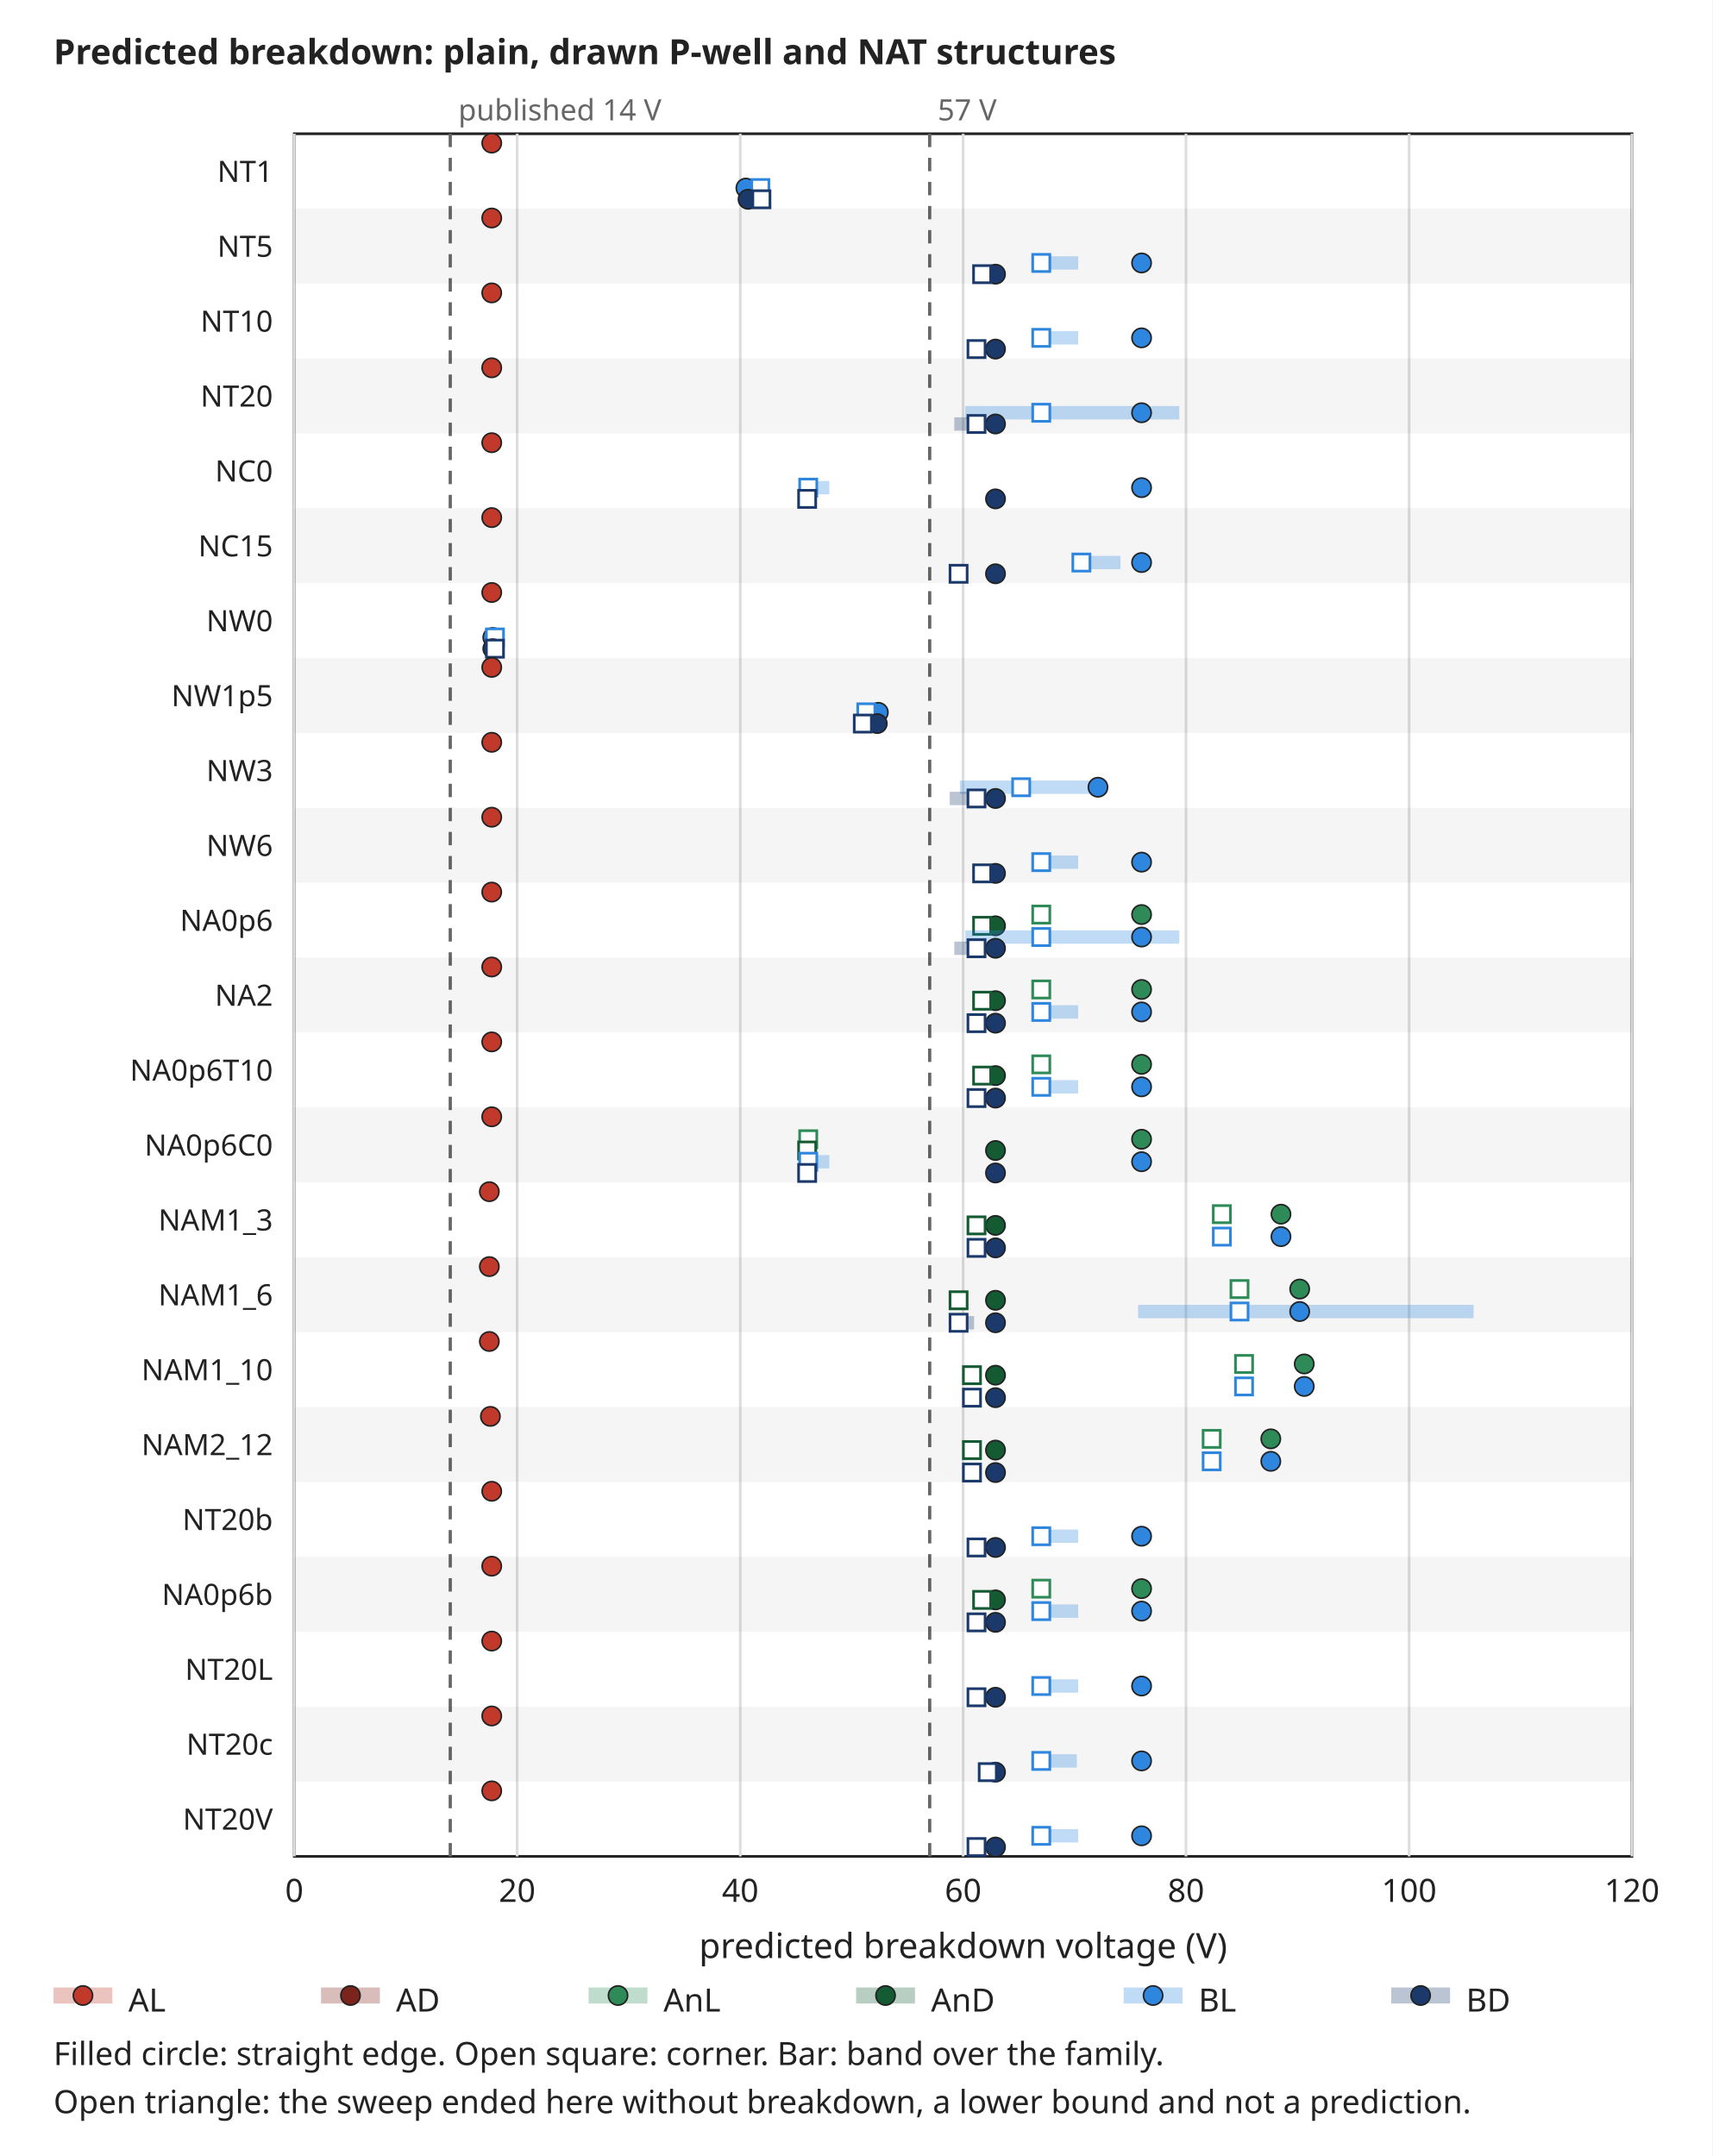
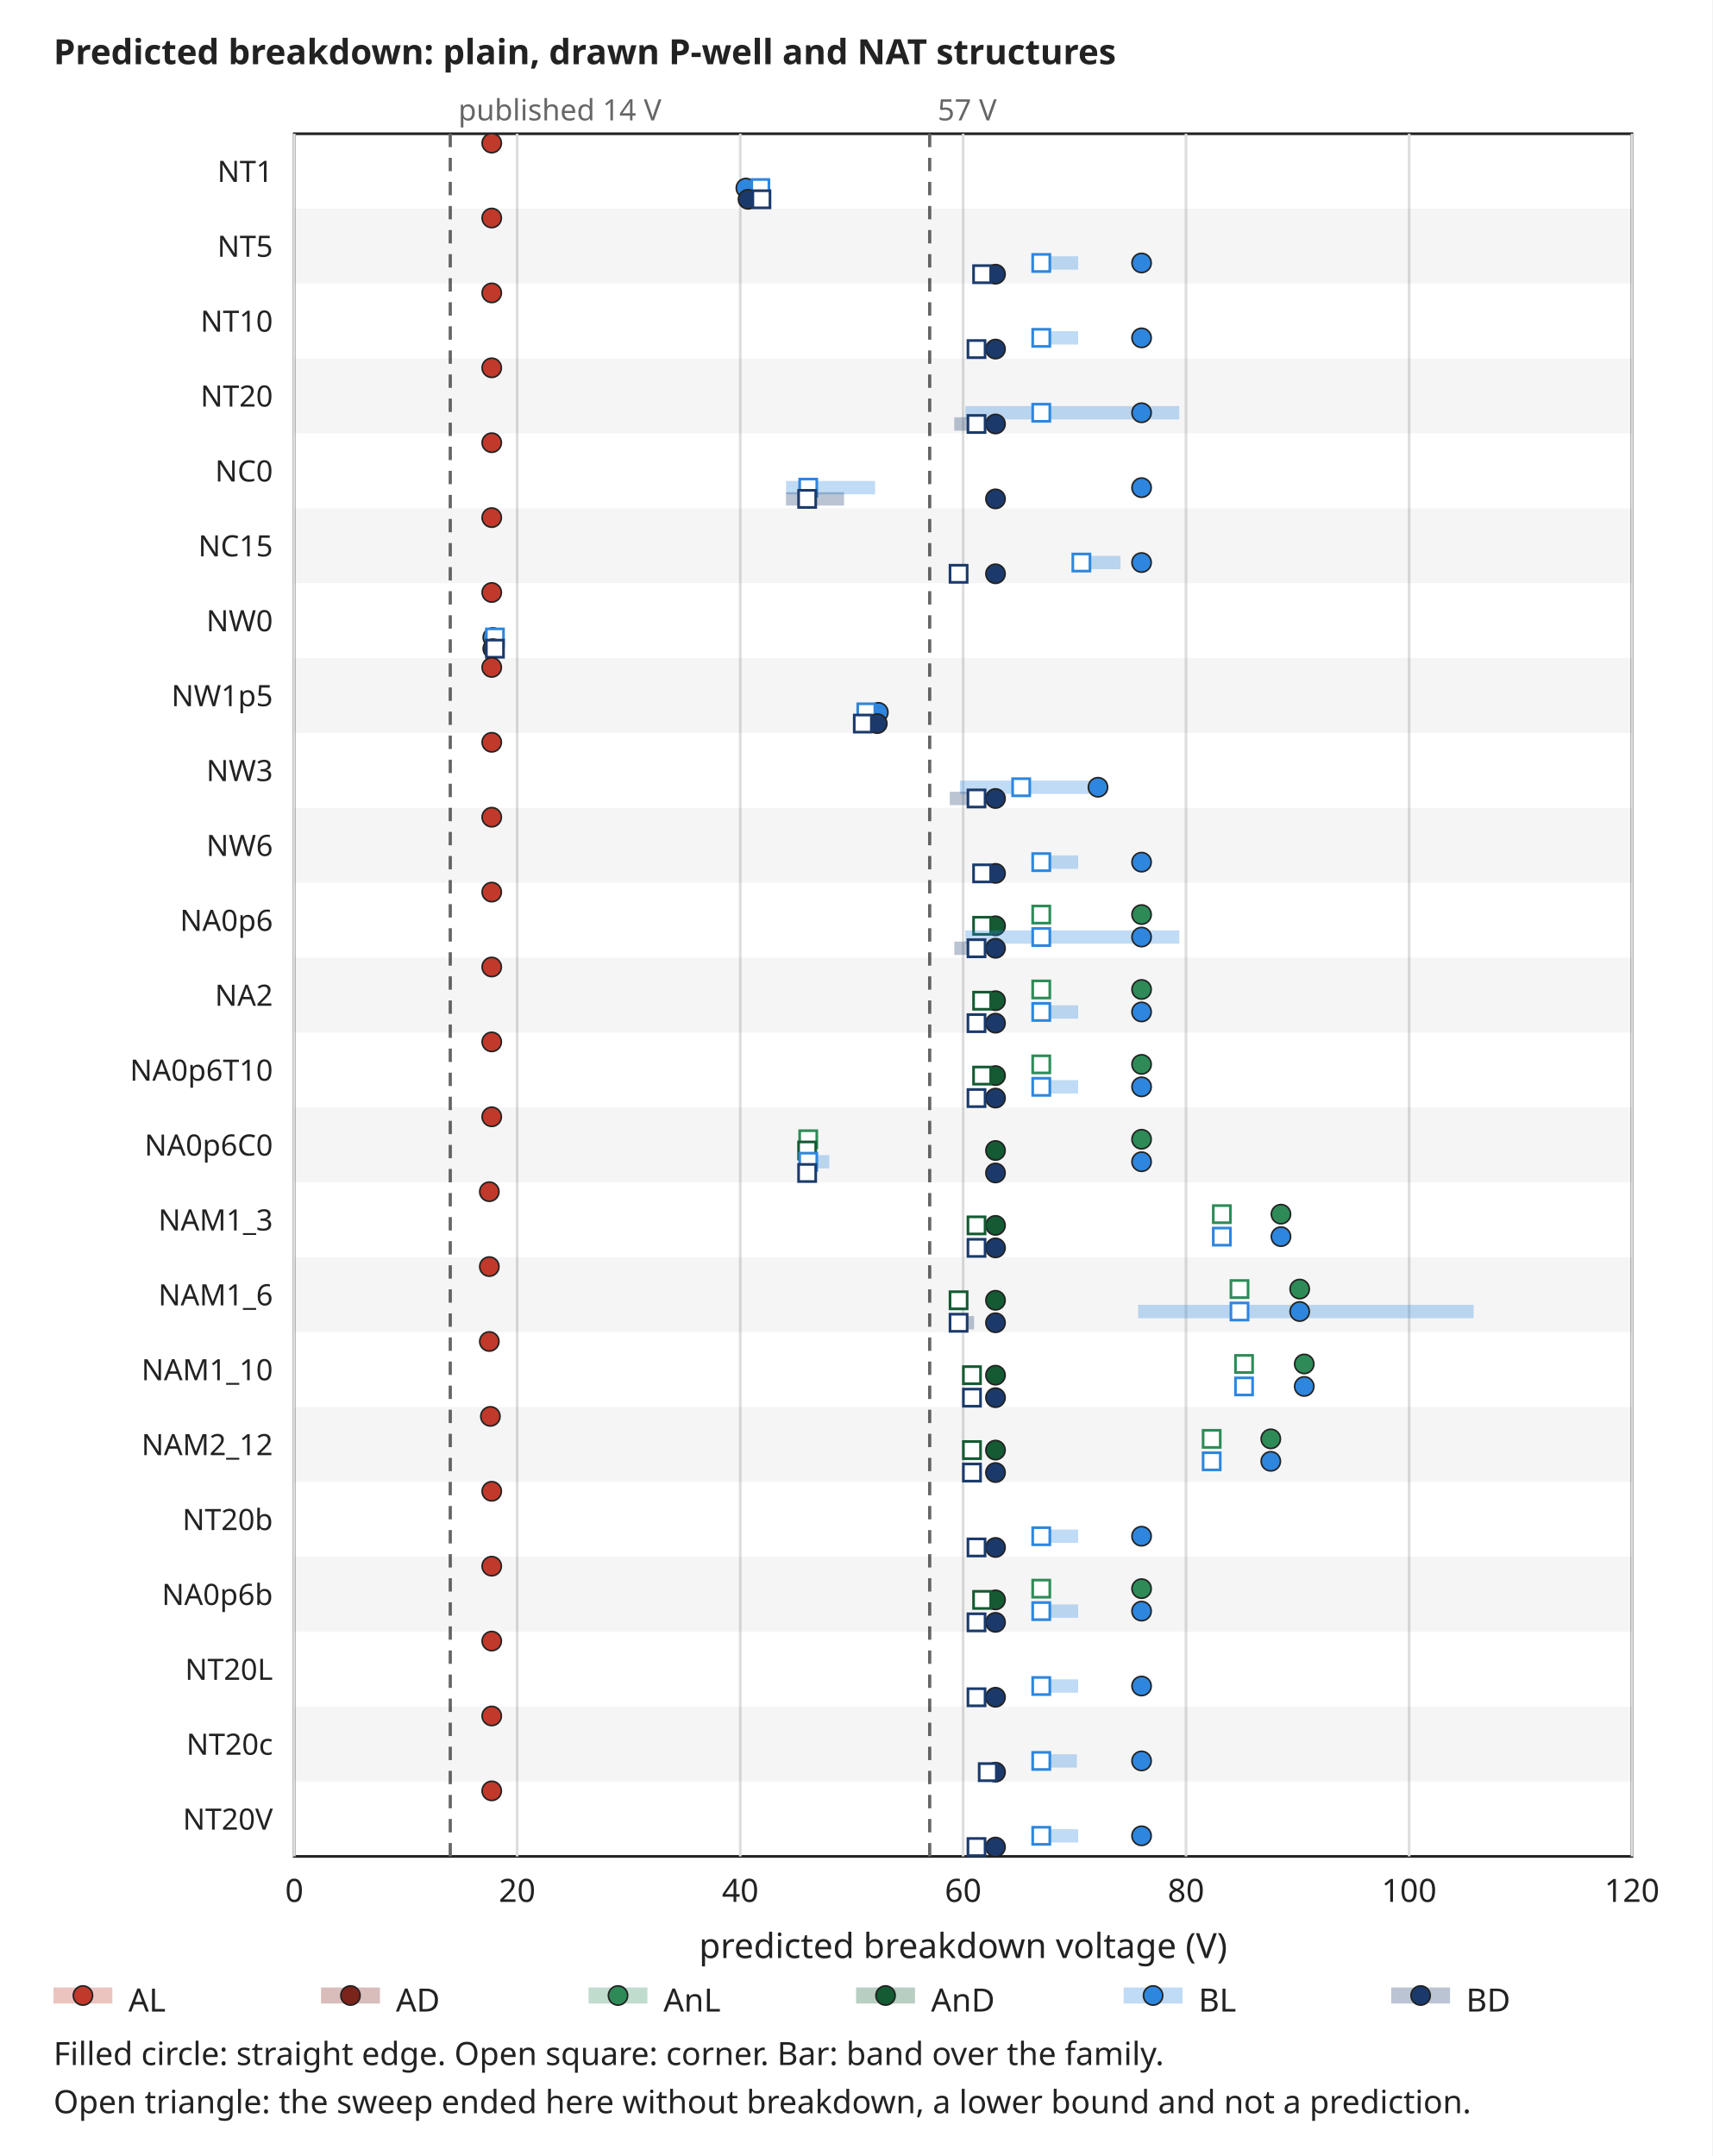
<svg xmlns="http://www.w3.org/2000/svg" width="640" height="806" viewBox="0 0 640 806" font-family="sans-serif" font-size="13">
  <rect width="640" height="806" fill="white" />
  <text x="20" y="24" text-anchor="start" font-size="13" font-weight="bold" fill="#222222">Predicted breakdown: plain, drawn P-well and NAT structures</text>
  <rect x="110" y="50" width="500" height="644" rx="0" fill="none" stroke="#222222" />
  <line x1="110.0" y1="50" x2="110.0" y2="694" stroke="#dddddd" stroke-width="1" />
  <text x="110.0" y="711" text-anchor="middle" font-size="12" font-weight="normal" fill="#222222">0</text>
  <line x1="193.3" y1="50" x2="193.3" y2="694" stroke="#dddddd" stroke-width="1" />
  <text x="193.3" y="711" text-anchor="middle" font-size="12" font-weight="normal" fill="#222222">20</text>
  <line x1="276.7" y1="50" x2="276.7" y2="694" stroke="#dddddd" stroke-width="1" />
  <text x="276.7" y="711" text-anchor="middle" font-size="12" font-weight="normal" fill="#222222">40</text>
  <line x1="360.0" y1="50" x2="360.0" y2="694" stroke="#dddddd" stroke-width="1" />
  <text x="360.0" y="711" text-anchor="middle" font-size="12" font-weight="normal" fill="#222222">60</text>
  <line x1="443.3" y1="50" x2="443.3" y2="694" stroke="#dddddd" stroke-width="1" />
  <text x="443.3" y="711" text-anchor="middle" font-size="12" font-weight="normal" fill="#222222">80</text>
  <line x1="526.7" y1="50" x2="526.7" y2="694" stroke="#dddddd" stroke-width="1" />
  <text x="526.7" y="711" text-anchor="middle" font-size="12" font-weight="normal" fill="#222222">100</text>
  <line x1="610.0" y1="50" x2="610.0" y2="694" stroke="#dddddd" stroke-width="1" />
  <text x="610.0" y="711" text-anchor="middle" font-size="12" font-weight="normal" fill="#222222">120</text>
  <text x="360.0" y="732" text-anchor="middle" font-size="13" font-weight="normal" fill="#222222">predicted breakdown voltage (V)</text>
  <text x="60" y="372.0" text-anchor="middle" font-size="13" font-weight="normal" fill="#222222" transform="rotate(-90 60 372.0)" />
  <line x1="168.3" y1="50" x2="168.3" y2="694" stroke="#666666" stroke-width="1.2" stroke-dasharray="5 4" />
  <text x="171.3" y="45" text-anchor="start" font-size="11" font-weight="normal" fill="#666666">published 14 V</text>
  <line x1="347.5" y1="50" x2="347.5" y2="694" stroke="#666666" stroke-width="1.2" stroke-dasharray="5 4" />
  <text x="350.5" y="45" text-anchor="start" font-size="11" font-weight="normal" fill="#666666">57 V</text>
  <text x="102" y="68.0" text-anchor="end" font-size="11" font-weight="normal" fill="#222222">NT1</text>
  <rect x="183.8" y="51.0" width="1" height="5" rx="0" fill="#c0392b" stroke="none" fill-opacity="0.3" />
  <circle cx="183.8" cy="53.5" r="3.6" fill="#c0392b" stroke="#222222" stroke-width="0.6" />
  <rect x="275.8" y="67.8" width="2.9" height="5" rx="0" fill="#2e86de" stroke="none" fill-opacity="0.3" />
  <circle cx="278.8" cy="70.3" r="3.6" fill="#2e86de" stroke="#222222" stroke-width="0.6" />
  <rect x="281.0" y="67.1" width="6.4" height="6.4" rx="0" fill="white" stroke="#2e86de" />
  <rect x="279.6" y="72.0" width="1" height="5" rx="0" fill="#1b3a6b" stroke="none" fill-opacity="0.3" />
  <circle cx="279.6" cy="74.5" r="3.6" fill="#1b3a6b" stroke="#222222" stroke-width="0.6" />
  <rect x="281.4" y="71.3" width="6.4" height="6.4" rx="0" fill="white" stroke="#1b3a6b" />
  <rect x="110" y="78.0" width="500" height="28" rx="0" fill="#000000" stroke="none" fill-opacity="0.04" />
  <text x="102" y="96.0" text-anchor="end" font-size="11" font-weight="normal" fill="#222222">NT5</text>
  <rect x="183.8" y="79.0" width="1" height="5" rx="0" fill="#c0392b" stroke="none" fill-opacity="0.3" />
  <circle cx="183.8" cy="81.5" r="3.6" fill="#c0392b" stroke="#222222" stroke-width="0.6" />
  <rect x="389.2" y="95.8" width="13.8" height="5" rx="0" fill="#2e86de" stroke="none" fill-opacity="0.3" />
  <circle cx="426.7" cy="98.3" r="3.6" fill="#2e86de" stroke="#222222" stroke-width="0.6" />
  <rect x="386.0" y="95.1" width="6.4" height="6.4" rx="0" fill="white" stroke="#2e86de" />
  <rect x="367.1" y="100.0" width="1" height="5" rx="0" fill="#1b3a6b" stroke="none" fill-opacity="0.3" />
  <circle cx="372.1" cy="102.5" r="3.6" fill="#1b3a6b" stroke="#222222" stroke-width="0.6" />
  <rect x="363.9" y="99.3" width="6.4" height="6.4" rx="0" fill="white" stroke="#1b3a6b" />
  <text x="102" y="124.0" text-anchor="end" font-size="11" font-weight="normal" fill="#222222">NT10</text>
  <rect x="183.8" y="107.0" width="1" height="5" rx="0" fill="#c0392b" stroke="none" fill-opacity="0.3" />
  <circle cx="183.8" cy="109.5" r="3.6" fill="#c0392b" stroke="#222222" stroke-width="0.6" />
  <rect x="389.2" y="123.8" width="13.8" height="5" rx="0" fill="#2e86de" stroke="none" fill-opacity="0.3" />
  <circle cx="426.7" cy="126.3" r="3.6" fill="#2e86de" stroke="#222222" stroke-width="0.6" />
  <rect x="386.0" y="123.1" width="6.4" height="6.4" rx="0" fill="white" stroke="#2e86de" />
  <rect x="365.0" y="128.0" width="1" height="5" rx="0" fill="#1b3a6b" stroke="none" fill-opacity="0.3" />
  <circle cx="372.1" cy="130.5" r="3.6" fill="#1b3a6b" stroke="#222222" stroke-width="0.6" />
  <rect x="361.8" y="127.3" width="6.4" height="6.4" rx="0" fill="white" stroke="#1b3a6b" />
  <rect x="110" y="134.0" width="500" height="28" rx="0" fill="#000000" stroke="none" fill-opacity="0.04" />
  <text x="102" y="152.0" text-anchor="end" font-size="11" font-weight="normal" fill="#222222">NT20</text>
  <rect x="183.8" y="135.0" width="1" height="5" rx="0" fill="#c0392b" stroke="none" fill-opacity="0.3" />
  <circle cx="183.8" cy="137.5" r="3.6" fill="#c0392b" stroke="#222222" stroke-width="0.6" />
  <rect x="360.8" y="151.8" width="80.0" height="5" rx="0" fill="#2e86de" stroke="none" fill-opacity="0.3" />
  <circle cx="426.7" cy="154.3" r="3.6" fill="#2e86de" stroke="#222222" stroke-width="0.6" />
  <rect x="386.0" y="151.1" width="6.4" height="6.4" rx="0" fill="white" stroke="#2e86de" />
  <rect x="356.7" y="156.0" width="8.3" height="5" rx="0" fill="#1b3a6b" stroke="none" fill-opacity="0.3" />
  <circle cx="372.1" cy="158.5" r="3.6" fill="#1b3a6b" stroke="#222222" stroke-width="0.6" />
  <rect x="361.8" y="155.3" width="6.4" height="6.4" rx="0" fill="white" stroke="#1b3a6b" />
  <text x="102" y="180.0" text-anchor="end" font-size="11" font-weight="normal" fill="#222222">NC0</text>
  <rect x="183.8" y="163.0" width="1" height="5" rx="0" fill="#c0392b" stroke="none" fill-opacity="0.3" />
  <circle cx="183.8" cy="165.5" r="3.6" fill="#c0392b" stroke="#222222" stroke-width="0.6" />
-   <rect x="302.1" y="179.8" width="7.9" height="5" rx="0" fill="#2e86de" stroke="none" fill-opacity="0.3" />
+   <rect x="293.8" y="179.8" width="33.3" height="5" rx="0" fill="#2e86de" stroke="none" fill-opacity="0.3" />
  <circle cx="426.7" cy="182.3" r="3.6" fill="#2e86de" stroke="#222222" stroke-width="0.6" />
  <rect x="298.9" y="179.1" width="6.4" height="6.4" rx="0" fill="white" stroke="#2e86de" />
-   <rect x="301.7" y="184.0" width="1" height="5" rx="0" fill="#1b3a6b" stroke="none" fill-opacity="0.3" />
+   <rect x="293.8" y="184.0" width="21.7" height="5" rx="0" fill="#1b3a6b" stroke="none" fill-opacity="0.3" />
  <circle cx="372.1" cy="186.5" r="3.6" fill="#1b3a6b" stroke="#222222" stroke-width="0.6" />
  <rect x="298.5" y="183.3" width="6.4" height="6.4" rx="0" fill="white" stroke="#1b3a6b" />
  <rect x="110" y="190.0" width="500" height="28" rx="0" fill="#000000" stroke="none" fill-opacity="0.04" />
  <text x="102" y="208.0" text-anchor="end" font-size="11" font-weight="normal" fill="#222222">NC15</text>
  <rect x="183.8" y="191.0" width="1" height="5" rx="0" fill="#c0392b" stroke="none" fill-opacity="0.3" />
  <circle cx="183.8" cy="193.5" r="3.6" fill="#c0392b" stroke="#222222" stroke-width="0.6" />
  <rect x="404.2" y="207.8" width="14.6" height="5" rx="0" fill="#2e86de" stroke="none" fill-opacity="0.3" />
  <circle cx="426.7" cy="210.3" r="3.6" fill="#2e86de" stroke="#222222" stroke-width="0.6" />
  <rect x="401.0" y="207.1" width="6.4" height="6.4" rx="0" fill="white" stroke="#2e86de" />
  <rect x="358.3" y="212.0" width="1" height="5" rx="0" fill="#1b3a6b" stroke="none" fill-opacity="0.3" />
  <circle cx="372.1" cy="214.5" r="3.6" fill="#1b3a6b" stroke="#222222" stroke-width="0.6" />
  <rect x="355.1" y="211.3" width="6.4" height="6.4" rx="0" fill="white" stroke="#1b3a6b" />
  <text x="102" y="236.0" text-anchor="end" font-size="11" font-weight="normal" fill="#222222">NW0</text>
  <rect x="183.8" y="219.0" width="1" height="5" rx="0" fill="#c0392b" stroke="none" fill-opacity="0.3" />
  <circle cx="183.8" cy="221.5" r="3.6" fill="#c0392b" stroke="#222222" stroke-width="0.6" />
  <rect x="183.8" y="235.8" width="1" height="5" rx="0" fill="#2e86de" stroke="none" fill-opacity="0.3" />
  <circle cx="184.2" cy="238.3" r="3.6" fill="#2e86de" stroke="#222222" stroke-width="0.6" />
  <rect x="181.8" y="235.1" width="6.4" height="6.4" rx="0" fill="white" stroke="#2e86de" />
  <rect x="184.2" y="240.0" width="1" height="5" rx="0" fill="#1b3a6b" stroke="none" fill-opacity="0.3" />
  <circle cx="184.2" cy="242.5" r="3.6" fill="#1b3a6b" stroke="#222222" stroke-width="0.6" />
  <rect x="181.8" y="239.3" width="6.4" height="6.4" rx="0" fill="white" stroke="#1b3a6b" />
  <rect x="110" y="246.0" width="500" height="28" rx="0" fill="#000000" stroke="none" fill-opacity="0.04" />
  <text x="102" y="264.0" text-anchor="end" font-size="11" font-weight="normal" fill="#222222">NW1p5</text>
  <rect x="183.8" y="247.0" width="1" height="5" rx="0" fill="#c0392b" stroke="none" fill-opacity="0.3" />
  <circle cx="183.8" cy="249.5" r="3.6" fill="#c0392b" stroke="#222222" stroke-width="0.6" />
  <rect x="323.8" y="263.8" width="2.5" height="5" rx="0" fill="#2e86de" stroke="none" fill-opacity="0.3" />
  <circle cx="328.3" cy="266.3" r="3.6" fill="#2e86de" stroke="#222222" stroke-width="0.6" />
  <rect x="320.6" y="263.1" width="6.4" height="6.4" rx="0" fill="white" stroke="#2e86de" />
  <rect x="322.5" y="268.0" width="1" height="5" rx="0" fill="#1b3a6b" stroke="none" fill-opacity="0.3" />
  <circle cx="327.9" cy="270.5" r="3.6" fill="#1b3a6b" stroke="#222222" stroke-width="0.6" />
  <rect x="319.3" y="267.3" width="6.4" height="6.4" rx="0" fill="white" stroke="#1b3a6b" />
  <text x="102" y="292.0" text-anchor="end" font-size="11" font-weight="normal" fill="#222222">NW3</text>
  <rect x="183.8" y="275.0" width="1" height="5" rx="0" fill="#c0392b" stroke="none" fill-opacity="0.3" />
  <circle cx="183.8" cy="277.5" r="3.6" fill="#c0392b" stroke="#222222" stroke-width="0.6" />
  <rect x="358.8" y="291.8" width="55.0" height="5" rx="0" fill="#2e86de" stroke="none" fill-opacity="0.3" />
  <circle cx="410.4" cy="294.3" r="3.6" fill="#2e86de" stroke="#222222" stroke-width="0.6" />
  <rect x="378.5" y="291.1" width="6.4" height="6.4" rx="0" fill="white" stroke="#2e86de" />
  <rect x="355.0" y="296.0" width="10.0" height="5" rx="0" fill="#1b3a6b" stroke="none" fill-opacity="0.3" />
  <circle cx="372.1" cy="298.5" r="3.6" fill="#1b3a6b" stroke="#222222" stroke-width="0.6" />
  <rect x="361.8" y="295.3" width="6.4" height="6.4" rx="0" fill="white" stroke="#1b3a6b" />
  <rect x="110" y="302.0" width="500" height="28" rx="0" fill="#000000" stroke="none" fill-opacity="0.04" />
  <text x="102" y="320.0" text-anchor="end" font-size="11" font-weight="normal" fill="#222222">NW6</text>
  <rect x="183.8" y="303.0" width="1" height="5" rx="0" fill="#c0392b" stroke="none" fill-opacity="0.3" />
  <circle cx="183.8" cy="305.5" r="3.6" fill="#c0392b" stroke="#222222" stroke-width="0.6" />
  <rect x="389.2" y="319.8" width="13.8" height="5" rx="0" fill="#2e86de" stroke="none" fill-opacity="0.3" />
  <circle cx="426.7" cy="322.3" r="3.6" fill="#2e86de" stroke="#222222" stroke-width="0.6" />
  <rect x="386.0" y="319.1" width="6.4" height="6.4" rx="0" fill="white" stroke="#2e86de" />
  <rect x="367.1" y="324.0" width="1" height="5" rx="0" fill="#1b3a6b" stroke="none" fill-opacity="0.3" />
  <circle cx="372.1" cy="326.5" r="3.6" fill="#1b3a6b" stroke="#222222" stroke-width="0.6" />
  <rect x="363.9" y="323.3" width="6.4" height="6.4" rx="0" fill="white" stroke="#1b3a6b" />
  <text x="102" y="348.0" text-anchor="end" font-size="11" font-weight="normal" fill="#222222">NA0p6</text>
  <rect x="183.8" y="331.0" width="1" height="5" rx="0" fill="#c0392b" stroke="none" fill-opacity="0.3" />
  <circle cx="183.8" cy="333.5" r="3.6" fill="#c0392b" stroke="#222222" stroke-width="0.6" />
  <rect x="389.2" y="339.4" width="1" height="5" rx="0" fill="#2e8b57" stroke="none" fill-opacity="0.3" />
  <circle cx="426.7" cy="341.9" r="3.6" fill="#2e8b57" stroke="#222222" stroke-width="0.6" />
  <rect x="386.0" y="338.7" width="6.4" height="6.4" rx="0" fill="white" stroke="#2e8b57" />
  <rect x="367.1" y="343.6" width="1" height="5" rx="0" fill="#145a32" stroke="none" fill-opacity="0.3" />
  <circle cx="372.1" cy="346.1" r="3.6" fill="#145a32" stroke="#222222" stroke-width="0.6" />
  <rect x="363.9" y="342.9" width="6.4" height="6.4" rx="0" fill="white" stroke="#145a32" />
  <rect x="360.8" y="347.8" width="80.0" height="5" rx="0" fill="#2e86de" stroke="none" fill-opacity="0.3" />
  <circle cx="426.7" cy="350.3" r="3.6" fill="#2e86de" stroke="#222222" stroke-width="0.6" />
  <rect x="386.0" y="347.1" width="6.4" height="6.4" rx="0" fill="white" stroke="#2e86de" />
  <rect x="356.7" y="352.0" width="8.3" height="5" rx="0" fill="#1b3a6b" stroke="none" fill-opacity="0.3" />
  <circle cx="372.1" cy="354.5" r="3.6" fill="#1b3a6b" stroke="#222222" stroke-width="0.6" />
  <rect x="361.8" y="351.3" width="6.4" height="6.4" rx="0" fill="white" stroke="#1b3a6b" />
  <rect x="110" y="358.0" width="500" height="28" rx="0" fill="#000000" stroke="none" fill-opacity="0.04" />
  <text x="102" y="376.0" text-anchor="end" font-size="11" font-weight="normal" fill="#222222">NA2</text>
  <rect x="183.8" y="359.0" width="1" height="5" rx="0" fill="#c0392b" stroke="none" fill-opacity="0.3" />
  <circle cx="183.8" cy="361.5" r="3.6" fill="#c0392b" stroke="#222222" stroke-width="0.6" />
  <rect x="389.2" y="367.4" width="1" height="5" rx="0" fill="#2e8b57" stroke="none" fill-opacity="0.3" />
  <circle cx="426.7" cy="369.9" r="3.6" fill="#2e8b57" stroke="#222222" stroke-width="0.6" />
  <rect x="386.0" y="366.7" width="6.4" height="6.4" rx="0" fill="white" stroke="#2e8b57" />
  <rect x="367.1" y="371.6" width="1" height="5" rx="0" fill="#145a32" stroke="none" fill-opacity="0.3" />
  <circle cx="372.1" cy="374.1" r="3.6" fill="#145a32" stroke="#222222" stroke-width="0.6" />
  <rect x="363.9" y="370.9" width="6.4" height="6.4" rx="0" fill="white" stroke="#145a32" />
  <rect x="389.2" y="375.8" width="13.8" height="5" rx="0" fill="#2e86de" stroke="none" fill-opacity="0.3" />
  <circle cx="426.7" cy="378.3" r="3.6" fill="#2e86de" stroke="#222222" stroke-width="0.6" />
  <rect x="386.0" y="375.1" width="6.4" height="6.4" rx="0" fill="white" stroke="#2e86de" />
  <rect x="365.0" y="380.0" width="1" height="5" rx="0" fill="#1b3a6b" stroke="none" fill-opacity="0.3" />
  <circle cx="372.1" cy="382.5" r="3.6" fill="#1b3a6b" stroke="#222222" stroke-width="0.6" />
  <rect x="361.8" y="379.3" width="6.4" height="6.4" rx="0" fill="white" stroke="#1b3a6b" />
  <text x="102" y="404.0" text-anchor="end" font-size="11" font-weight="normal" fill="#222222">NA0p6T10</text>
  <rect x="183.8" y="387.0" width="1" height="5" rx="0" fill="#c0392b" stroke="none" fill-opacity="0.3" />
  <circle cx="183.8" cy="389.5" r="3.6" fill="#c0392b" stroke="#222222" stroke-width="0.6" />
  <rect x="389.2" y="395.4" width="1" height="5" rx="0" fill="#2e8b57" stroke="none" fill-opacity="0.3" />
  <circle cx="426.7" cy="397.9" r="3.6" fill="#2e8b57" stroke="#222222" stroke-width="0.6" />
  <rect x="386.0" y="394.7" width="6.4" height="6.4" rx="0" fill="white" stroke="#2e8b57" />
  <rect x="367.1" y="399.6" width="1" height="5" rx="0" fill="#145a32" stroke="none" fill-opacity="0.3" />
  <circle cx="372.1" cy="402.1" r="3.6" fill="#145a32" stroke="#222222" stroke-width="0.6" />
  <rect x="363.9" y="398.9" width="6.4" height="6.4" rx="0" fill="white" stroke="#145a32" />
  <rect x="389.2" y="403.8" width="13.8" height="5" rx="0" fill="#2e86de" stroke="none" fill-opacity="0.3" />
  <circle cx="426.7" cy="406.3" r="3.6" fill="#2e86de" stroke="#222222" stroke-width="0.6" />
  <rect x="386.0" y="403.1" width="6.4" height="6.4" rx="0" fill="white" stroke="#2e86de" />
  <rect x="365.0" y="408.0" width="1" height="5" rx="0" fill="#1b3a6b" stroke="none" fill-opacity="0.3" />
  <circle cx="372.1" cy="410.5" r="3.6" fill="#1b3a6b" stroke="#222222" stroke-width="0.6" />
  <rect x="361.8" y="407.3" width="6.4" height="6.4" rx="0" fill="white" stroke="#1b3a6b" />
  <rect x="110" y="414.0" width="500" height="28" rx="0" fill="#000000" stroke="none" fill-opacity="0.04" />
  <text x="102" y="432.0" text-anchor="end" font-size="11" font-weight="normal" fill="#222222">NA0p6C0</text>
  <rect x="183.8" y="415.0" width="1" height="5" rx="0" fill="#c0392b" stroke="none" fill-opacity="0.3" />
  <circle cx="183.8" cy="417.5" r="3.6" fill="#c0392b" stroke="#222222" stroke-width="0.6" />
  <rect x="302.1" y="423.4" width="1" height="5" rx="0" fill="#2e8b57" stroke="none" fill-opacity="0.3" />
  <circle cx="426.7" cy="425.9" r="3.6" fill="#2e8b57" stroke="#222222" stroke-width="0.6" />
  <rect x="298.9" y="422.7" width="6.4" height="6.4" rx="0" fill="white" stroke="#2e8b57" />
  <rect x="301.7" y="427.6" width="1" height="5" rx="0" fill="#145a32" stroke="none" fill-opacity="0.3" />
  <circle cx="372.1" cy="430.1" r="3.6" fill="#145a32" stroke="#222222" stroke-width="0.6" />
  <rect x="298.5" y="426.9" width="6.4" height="6.4" rx="0" fill="white" stroke="#145a32" />
  <rect x="302.1" y="431.8" width="7.9" height="5" rx="0" fill="#2e86de" stroke="none" fill-opacity="0.3" />
  <circle cx="426.7" cy="434.3" r="3.6" fill="#2e86de" stroke="#222222" stroke-width="0.6" />
  <rect x="298.9" y="431.1" width="6.4" height="6.4" rx="0" fill="white" stroke="#2e86de" />
  <rect x="301.7" y="436.0" width="1" height="5" rx="0" fill="#1b3a6b" stroke="none" fill-opacity="0.3" />
  <circle cx="372.1" cy="438.5" r="3.6" fill="#1b3a6b" stroke="#222222" stroke-width="0.6" />
  <rect x="298.5" y="435.3" width="6.4" height="6.4" rx="0" fill="white" stroke="#1b3a6b" />
  <text x="102" y="460.0" text-anchor="end" font-size="11" font-weight="normal" fill="#222222">NAM1_3</text>
  <rect x="182.9" y="443.0" width="1" height="5" rx="0" fill="#c0392b" stroke="none" fill-opacity="0.3" />
  <circle cx="182.9" cy="445.5" r="3.6" fill="#c0392b" stroke="#222222" stroke-width="0.6" />
  <rect x="456.7" y="451.4" width="1" height="5" rx="0" fill="#2e8b57" stroke="none" fill-opacity="0.3" />
  <circle cx="478.8" cy="453.9" r="3.6" fill="#2e8b57" stroke="#222222" stroke-width="0.6" />
  <rect x="453.5" y="450.7" width="6.4" height="6.4" rx="0" fill="white" stroke="#2e8b57" />
  <rect x="365.0" y="455.6" width="1" height="5" rx="0" fill="#145a32" stroke="none" fill-opacity="0.3" />
  <circle cx="372.1" cy="458.1" r="3.6" fill="#145a32" stroke="#222222" stroke-width="0.6" />
  <rect x="361.8" y="454.9" width="6.4" height="6.4" rx="0" fill="white" stroke="#145a32" />
  <rect x="456.7" y="459.8" width="2.1" height="5" rx="0" fill="#2e86de" stroke="none" fill-opacity="0.3" />
  <circle cx="478.8" cy="462.3" r="3.6" fill="#2e86de" stroke="#222222" stroke-width="0.6" />
  <rect x="453.5" y="459.1" width="6.4" height="6.4" rx="0" fill="white" stroke="#2e86de" />
  <rect x="365.0" y="464.0" width="1" height="5" rx="0" fill="#1b3a6b" stroke="none" fill-opacity="0.3" />
  <circle cx="372.1" cy="466.5" r="3.6" fill="#1b3a6b" stroke="#222222" stroke-width="0.6" />
  <rect x="361.8" y="463.3" width="6.4" height="6.4" rx="0" fill="white" stroke="#1b3a6b" />
  <rect x="110" y="470.0" width="500" height="28" rx="0" fill="#000000" stroke="none" fill-opacity="0.04" />
  <text x="102" y="488.0" text-anchor="end" font-size="11" font-weight="normal" fill="#222222">NAM1_6</text>
  <rect x="182.9" y="471.0" width="1" height="5" rx="0" fill="#c0392b" stroke="none" fill-opacity="0.3" />
  <circle cx="182.9" cy="473.5" r="3.6" fill="#c0392b" stroke="#222222" stroke-width="0.6" />
  <rect x="463.3" y="479.4" width="1" height="5" rx="0" fill="#2e8b57" stroke="none" fill-opacity="0.3" />
  <circle cx="485.8" cy="481.9" r="3.6" fill="#2e8b57" stroke="#222222" stroke-width="0.6" />
  <rect x="460.1" y="478.7" width="6.4" height="6.4" rx="0" fill="white" stroke="#2e8b57" />
  <rect x="358.3" y="483.6" width="1" height="5" rx="0" fill="#145a32" stroke="none" fill-opacity="0.3" />
  <circle cx="372.1" cy="486.1" r="3.6" fill="#145a32" stroke="#222222" stroke-width="0.6" />
  <rect x="355.1" y="482.9" width="6.4" height="6.4" rx="0" fill="white" stroke="#145a32" />
  <rect x="425.4" y="487.8" width="125.4" height="5" rx="0" fill="#2e86de" stroke="none" fill-opacity="0.3" />
  <circle cx="485.8" cy="490.3" r="3.6" fill="#2e86de" stroke="#222222" stroke-width="0.6" />
  <rect x="460.1" y="487.1" width="6.4" height="6.4" rx="0" fill="white" stroke="#2e86de" />
  <rect x="357.9" y="492.0" width="6.2" height="5" rx="0" fill="#1b3a6b" stroke="none" fill-opacity="0.3" />
  <circle cx="372.1" cy="494.5" r="3.6" fill="#1b3a6b" stroke="#222222" stroke-width="0.6" />
  <rect x="355.1" y="491.3" width="6.4" height="6.4" rx="0" fill="white" stroke="#1b3a6b" />
  <text x="102" y="516.0" text-anchor="end" font-size="11" font-weight="normal" fill="#222222">NAM1_10</text>
  <rect x="182.9" y="499.0" width="1" height="5" rx="0" fill="#c0392b" stroke="none" fill-opacity="0.3" />
  <circle cx="182.9" cy="501.5" r="3.6" fill="#c0392b" stroke="#222222" stroke-width="0.6" />
  <rect x="465.0" y="507.4" width="1" height="5" rx="0" fill="#2e8b57" stroke="none" fill-opacity="0.3" />
  <circle cx="487.5" cy="509.9" r="3.6" fill="#2e8b57" stroke="#222222" stroke-width="0.6" />
  <rect x="461.8" y="506.7" width="6.4" height="6.4" rx="0" fill="white" stroke="#2e8b57" />
  <rect x="363.3" y="511.6" width="1" height="5" rx="0" fill="#145a32" stroke="none" fill-opacity="0.3" />
  <circle cx="372.1" cy="514.1" r="3.6" fill="#145a32" stroke="#222222" stroke-width="0.6" />
  <rect x="360.1" y="510.9" width="6.4" height="6.4" rx="0" fill="white" stroke="#145a32" />
  <rect x="465.0" y="515.8" width="2.9" height="5" rx="0" fill="#2e86de" stroke="none" fill-opacity="0.3" />
  <circle cx="487.5" cy="518.3" r="3.6" fill="#2e86de" stroke="#222222" stroke-width="0.6" />
  <rect x="461.8" y="515.1" width="6.4" height="6.4" rx="0" fill="white" stroke="#2e86de" />
  <rect x="363.3" y="520.0" width="1" height="5" rx="0" fill="#1b3a6b" stroke="none" fill-opacity="0.3" />
  <circle cx="372.1" cy="522.5" r="3.6" fill="#1b3a6b" stroke="#222222" stroke-width="0.6" />
  <rect x="360.1" y="519.3" width="6.4" height="6.4" rx="0" fill="white" stroke="#1b3a6b" />
  <rect x="110" y="526.0" width="500" height="28" rx="0" fill="#000000" stroke="none" fill-opacity="0.04" />
  <text x="102" y="544.0" text-anchor="end" font-size="11" font-weight="normal" fill="#222222">NAM2_12</text>
  <rect x="183.3" y="527.0" width="1" height="5" rx="0" fill="#c0392b" stroke="none" fill-opacity="0.3" />
  <circle cx="183.3" cy="529.5" r="3.6" fill="#c0392b" stroke="#222222" stroke-width="0.6" />
  <rect x="452.9" y="535.4" width="1" height="5" rx="0" fill="#2e8b57" stroke="none" fill-opacity="0.3" />
  <circle cx="475.0" cy="537.9" r="3.6" fill="#2e8b57" stroke="#222222" stroke-width="0.6" />
  <rect x="449.7" y="534.7" width="6.4" height="6.4" rx="0" fill="white" stroke="#2e8b57" />
  <rect x="363.3" y="539.6" width="1" height="5" rx="0" fill="#145a32" stroke="none" fill-opacity="0.3" />
  <circle cx="372.1" cy="542.1" r="3.6" fill="#145a32" stroke="#222222" stroke-width="0.6" />
  <rect x="360.1" y="538.9" width="6.4" height="6.4" rx="0" fill="white" stroke="#145a32" />
  <rect x="452.9" y="543.8" width="2.9" height="5" rx="0" fill="#2e86de" stroke="none" fill-opacity="0.3" />
  <circle cx="475.0" cy="546.3" r="3.6" fill="#2e86de" stroke="#222222" stroke-width="0.6" />
  <rect x="449.7" y="543.1" width="6.4" height="6.4" rx="0" fill="white" stroke="#2e86de" />
  <rect x="363.3" y="548.0" width="1" height="5" rx="0" fill="#1b3a6b" stroke="none" fill-opacity="0.3" />
  <circle cx="372.1" cy="550.5" r="3.6" fill="#1b3a6b" stroke="#222222" stroke-width="0.6" />
  <rect x="360.1" y="547.3" width="6.4" height="6.4" rx="0" fill="white" stroke="#1b3a6b" />
  <text x="102" y="572.0" text-anchor="end" font-size="11" font-weight="normal" fill="#222222">NT20b</text>
  <rect x="183.8" y="555.0" width="1" height="5" rx="0" fill="#c0392b" stroke="none" fill-opacity="0.3" />
  <circle cx="183.8" cy="557.5" r="3.6" fill="#c0392b" stroke="#222222" stroke-width="0.6" />
  <rect x="389.2" y="571.8" width="13.8" height="5" rx="0" fill="#2e86de" stroke="none" fill-opacity="0.3" />
  <circle cx="426.7" cy="574.3" r="3.6" fill="#2e86de" stroke="#222222" stroke-width="0.6" />
  <rect x="386.0" y="571.1" width="6.4" height="6.4" rx="0" fill="white" stroke="#2e86de" />
  <rect x="365.0" y="576.0" width="1" height="5" rx="0" fill="#1b3a6b" stroke="none" fill-opacity="0.3" />
  <circle cx="372.1" cy="578.5" r="3.6" fill="#1b3a6b" stroke="#222222" stroke-width="0.6" />
  <rect x="361.8" y="575.3" width="6.4" height="6.4" rx="0" fill="white" stroke="#1b3a6b" />
  <rect x="110" y="582.0" width="500" height="28" rx="0" fill="#000000" stroke="none" fill-opacity="0.04" />
  <text x="102" y="600.0" text-anchor="end" font-size="11" font-weight="normal" fill="#222222">NA0p6b</text>
  <rect x="183.8" y="583.0" width="1" height="5" rx="0" fill="#c0392b" stroke="none" fill-opacity="0.3" />
  <circle cx="183.8" cy="585.5" r="3.6" fill="#c0392b" stroke="#222222" stroke-width="0.6" />
  <rect x="389.2" y="591.4" width="1" height="5" rx="0" fill="#2e8b57" stroke="none" fill-opacity="0.3" />
  <circle cx="426.7" cy="593.9" r="3.6" fill="#2e8b57" stroke="#222222" stroke-width="0.6" />
  <rect x="386.0" y="590.7" width="6.4" height="6.4" rx="0" fill="white" stroke="#2e8b57" />
  <rect x="367.1" y="595.6" width="1" height="5" rx="0" fill="#145a32" stroke="none" fill-opacity="0.3" />
  <circle cx="372.1" cy="598.1" r="3.6" fill="#145a32" stroke="#222222" stroke-width="0.6" />
  <rect x="363.9" y="594.9" width="6.4" height="6.4" rx="0" fill="white" stroke="#145a32" />
  <rect x="389.2" y="599.8" width="13.8" height="5" rx="0" fill="#2e86de" stroke="none" fill-opacity="0.3" />
  <circle cx="426.7" cy="602.3" r="3.6" fill="#2e86de" stroke="#222222" stroke-width="0.6" />
  <rect x="386.0" y="599.1" width="6.4" height="6.4" rx="0" fill="white" stroke="#2e86de" />
  <rect x="365.0" y="604.0" width="1" height="5" rx="0" fill="#1b3a6b" stroke="none" fill-opacity="0.3" />
  <circle cx="372.1" cy="606.5" r="3.6" fill="#1b3a6b" stroke="#222222" stroke-width="0.6" />
  <rect x="361.8" y="603.3" width="6.4" height="6.4" rx="0" fill="white" stroke="#1b3a6b" />
  <text x="102" y="628.0" text-anchor="end" font-size="11" font-weight="normal" fill="#222222">NT20L</text>
  <rect x="183.8" y="611.0" width="1" height="5" rx="0" fill="#c0392b" stroke="none" fill-opacity="0.3" />
  <circle cx="183.8" cy="613.5" r="3.6" fill="#c0392b" stroke="#222222" stroke-width="0.6" />
  <rect x="389.2" y="627.8" width="13.8" height="5" rx="0" fill="#2e86de" stroke="none" fill-opacity="0.3" />
  <circle cx="426.7" cy="630.3" r="3.6" fill="#2e86de" stroke="#222222" stroke-width="0.6" />
  <rect x="386.0" y="627.1" width="6.4" height="6.4" rx="0" fill="white" stroke="#2e86de" />
  <rect x="365.0" y="632.0" width="1" height="5" rx="0" fill="#1b3a6b" stroke="none" fill-opacity="0.3" />
  <circle cx="372.1" cy="634.5" r="3.6" fill="#1b3a6b" stroke="#222222" stroke-width="0.6" />
  <rect x="361.8" y="631.3" width="6.4" height="6.4" rx="0" fill="white" stroke="#1b3a6b" />
  <rect x="110" y="638.0" width="500" height="28" rx="0" fill="#000000" stroke="none" fill-opacity="0.04" />
  <text x="102" y="656.0" text-anchor="end" font-size="11" font-weight="normal" fill="#222222">NT20c</text>
  <rect x="183.8" y="639.0" width="1" height="5" rx="0" fill="#c0392b" stroke="none" fill-opacity="0.3" />
  <circle cx="183.8" cy="641.5" r="3.6" fill="#c0392b" stroke="#222222" stroke-width="0.6" />
  <rect x="389.2" y="655.8" width="13.3" height="5" rx="0" fill="#2e86de" stroke="none" fill-opacity="0.3" />
  <circle cx="426.7" cy="658.3" r="3.6" fill="#2e86de" stroke="#222222" stroke-width="0.6" />
  <rect x="386.0" y="655.1" width="6.4" height="6.4" rx="0" fill="white" stroke="#2e86de" />
  <rect x="369.2" y="660.0" width="1" height="5" rx="0" fill="#1b3a6b" stroke="none" fill-opacity="0.3" />
  <circle cx="372.1" cy="662.5" r="3.6" fill="#1b3a6b" stroke="#222222" stroke-width="0.6" />
  <rect x="366.0" y="659.3" width="6.4" height="6.4" rx="0" fill="white" stroke="#1b3a6b" />
  <text x="102" y="684.0" text-anchor="end" font-size="11" font-weight="normal" fill="#222222">NT20V</text>
  <rect x="183.8" y="667.0" width="1" height="5" rx="0" fill="#c0392b" stroke="none" fill-opacity="0.3" />
  <circle cx="183.8" cy="669.5" r="3.6" fill="#c0392b" stroke="#222222" stroke-width="0.6" />
  <rect x="389.2" y="683.8" width="13.8" height="5" rx="0" fill="#2e86de" stroke="none" fill-opacity="0.3" />
  <circle cx="426.7" cy="686.3" r="3.6" fill="#2e86de" stroke="#222222" stroke-width="0.6" />
  <rect x="386.0" y="683.1" width="6.4" height="6.4" rx="0" fill="white" stroke="#2e86de" />
  <rect x="365.0" y="688.0" width="1" height="5" rx="0" fill="#1b3a6b" stroke="none" fill-opacity="0.3" />
  <circle cx="372.1" cy="690.5" r="3.6" fill="#1b3a6b" stroke="#222222" stroke-width="0.6" />
  <rect x="361.8" y="687.3" width="6.4" height="6.4" rx="0" fill="white" stroke="#1b3a6b" />
  <rect x="20" y="743" width="22" height="6" rx="0" fill="#c0392b" stroke="none" fill-opacity="0.3" />
  <circle cx="31.0" cy="746.0" r="3.6" fill="#c0392b" stroke="#222222" stroke-width="0.6" />
  <text x="48" y="752" text-anchor="start" font-size="12" font-weight="normal" fill="#222222">AL</text>
  <rect x="120" y="743" width="22" height="6" rx="0" fill="#7b241c" stroke="none" fill-opacity="0.3" />
  <circle cx="131.0" cy="746.0" r="3.6" fill="#7b241c" stroke="#222222" stroke-width="0.6" />
  <text x="148" y="752" text-anchor="start" font-size="12" font-weight="normal" fill="#222222">AD</text>
  <rect x="220" y="743" width="22" height="6" rx="0" fill="#2e8b57" stroke="none" fill-opacity="0.3" />
  <circle cx="231.0" cy="746.0" r="3.6" fill="#2e8b57" stroke="#222222" stroke-width="0.6" />
  <text x="248" y="752" text-anchor="start" font-size="12" font-weight="normal" fill="#222222">AnL</text>
  <rect x="320" y="743" width="22" height="6" rx="0" fill="#145a32" stroke="none" fill-opacity="0.3" />
  <circle cx="331.0" cy="746.0" r="3.6" fill="#145a32" stroke="#222222" stroke-width="0.6" />
  <text x="348" y="752" text-anchor="start" font-size="12" font-weight="normal" fill="#222222">AnD</text>
  <rect x="420" y="743" width="22" height="6" rx="0" fill="#2e86de" stroke="none" fill-opacity="0.3" />
  <circle cx="431.0" cy="746.0" r="3.6" fill="#2e86de" stroke="#222222" stroke-width="0.6" />
  <text x="448" y="752" text-anchor="start" font-size="12" font-weight="normal" fill="#222222">BL</text>
  <rect x="520" y="743" width="22" height="6" rx="0" fill="#1b3a6b" stroke="none" fill-opacity="0.3" />
  <circle cx="531.0" cy="746.0" r="3.6" fill="#1b3a6b" stroke="#222222" stroke-width="0.6" />
  <text x="548" y="752" text-anchor="start" font-size="12" font-weight="normal" fill="#222222">BD</text>
  <text x="20" y="772" text-anchor="start" font-size="12" font-weight="normal" fill="#222222">Filled circle: straight edge. Open square: corner. Bar: band over the family.</text>
  <text x="20" y="790" text-anchor="start" font-size="12" font-weight="normal" fill="#222222">Open triangle: the sweep ended here without breakdown, a lower bound and not a prediction.</text>
</svg>
